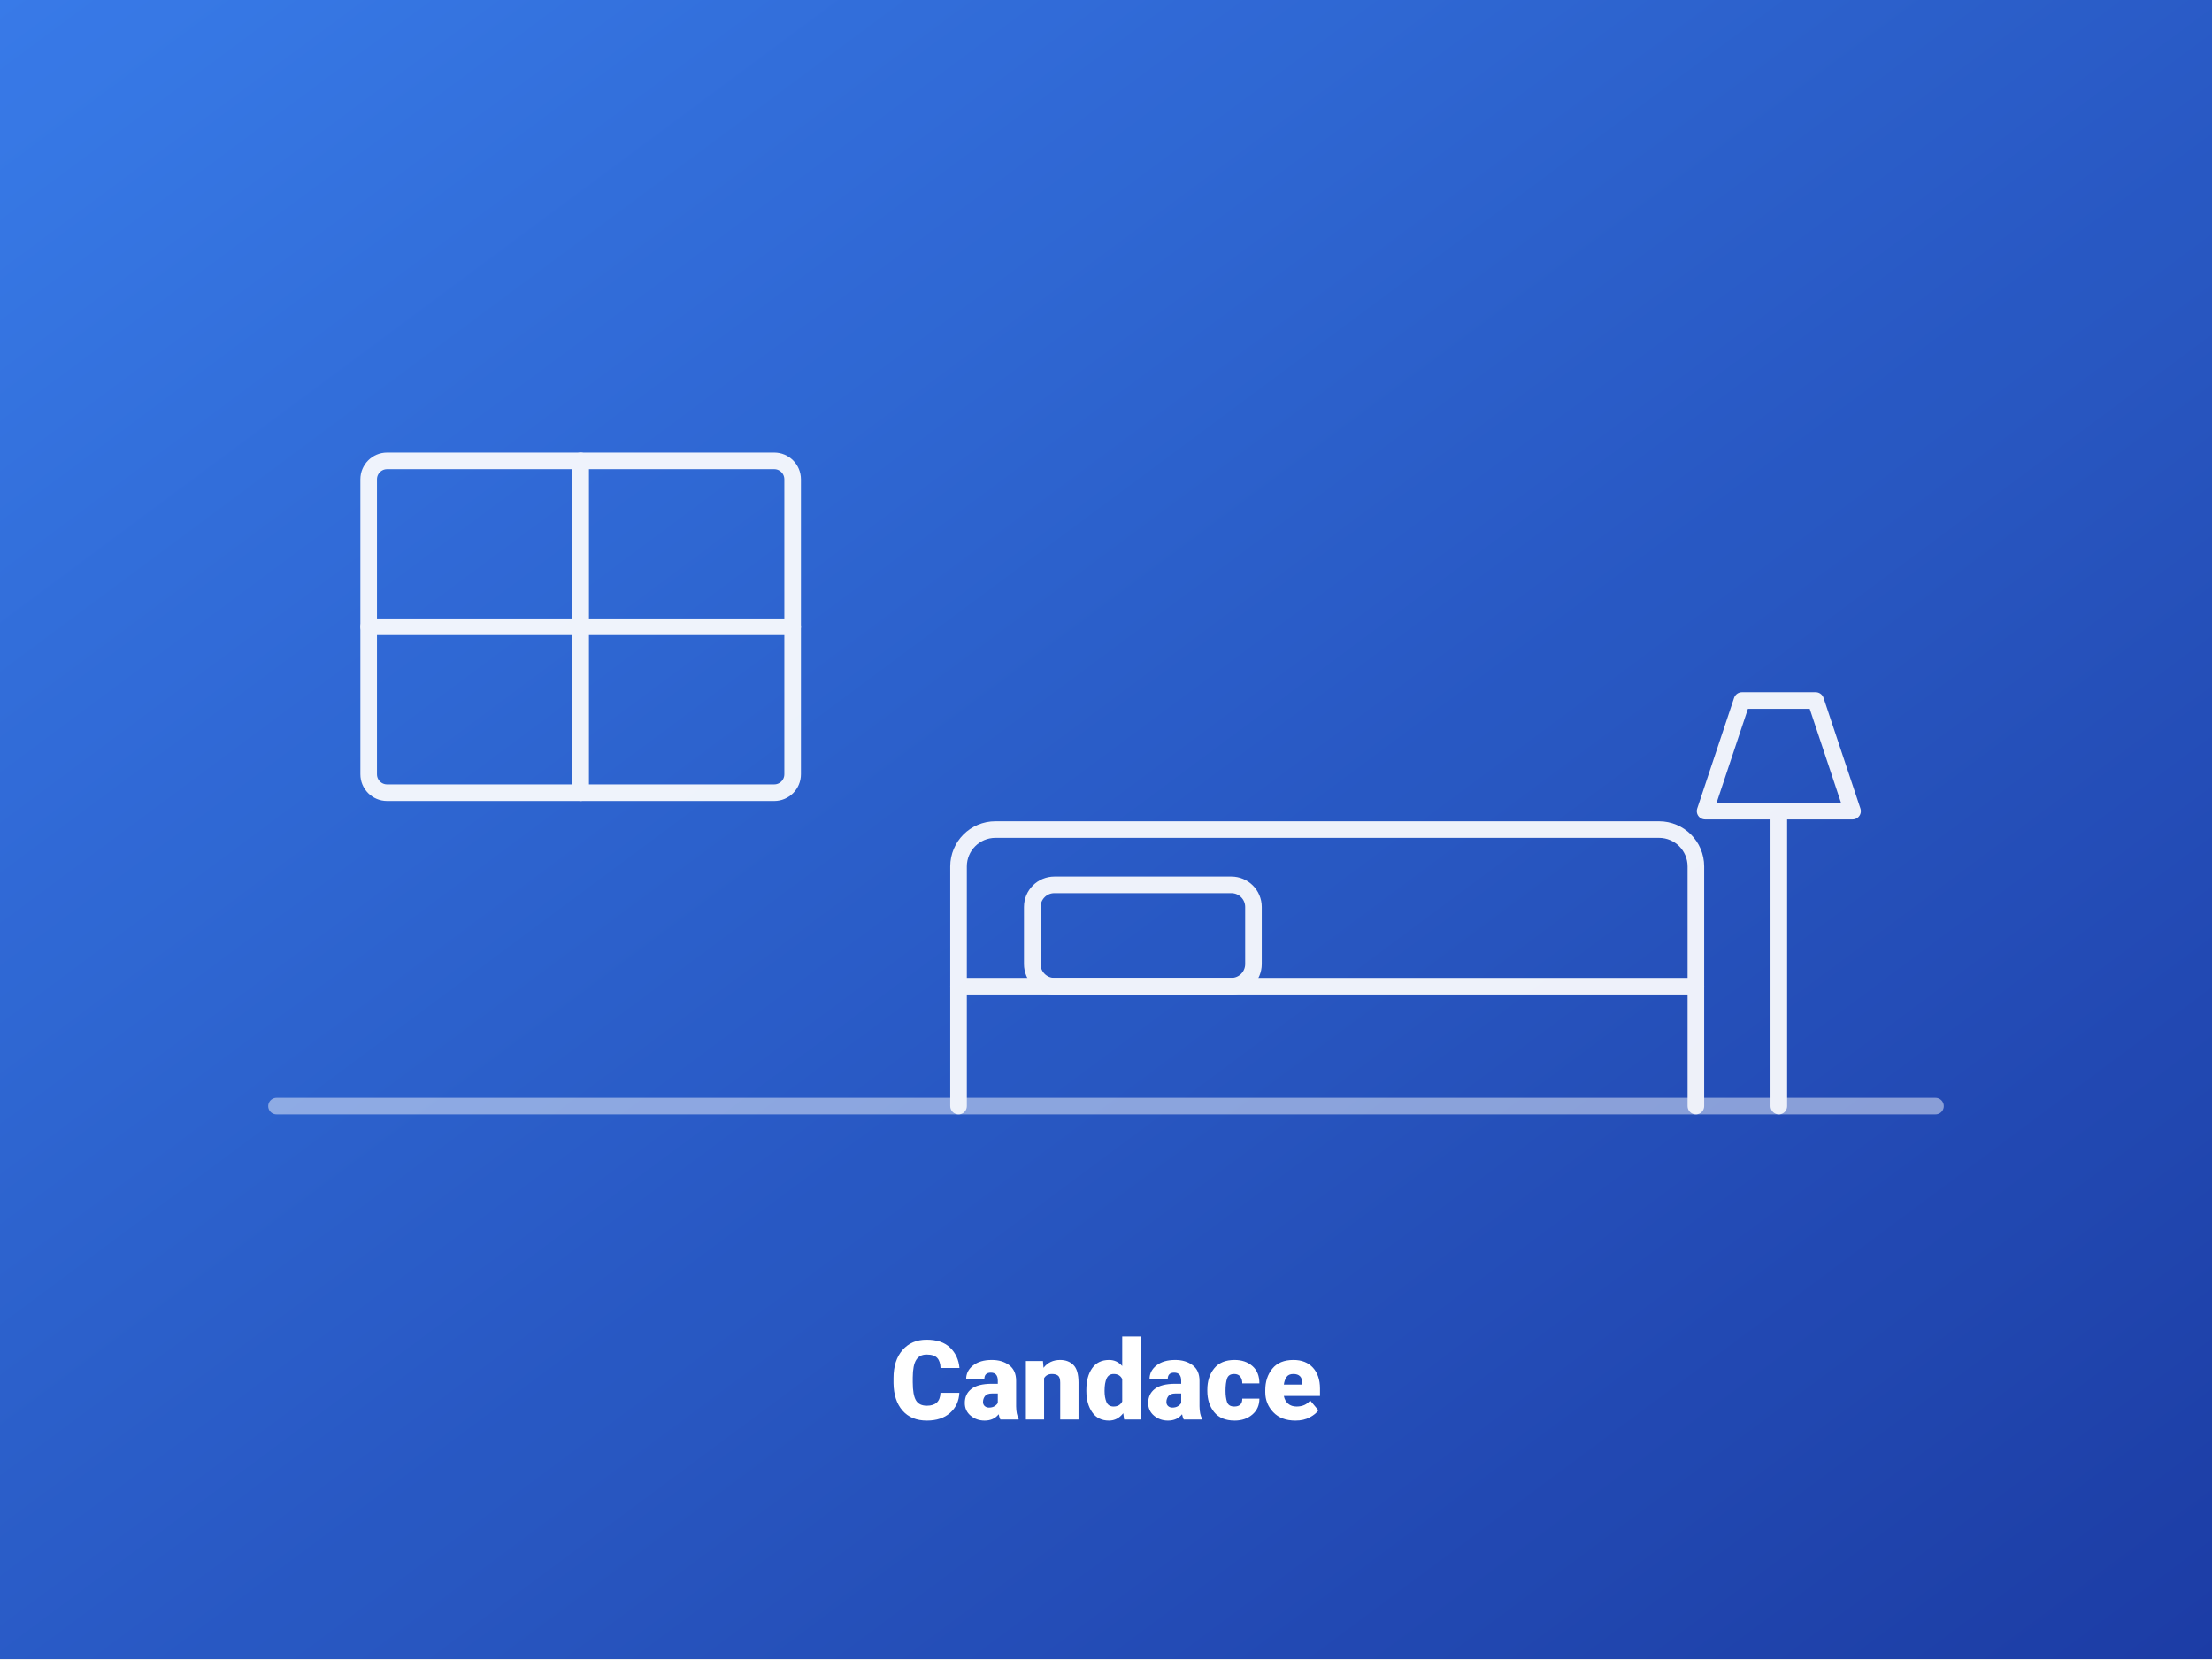
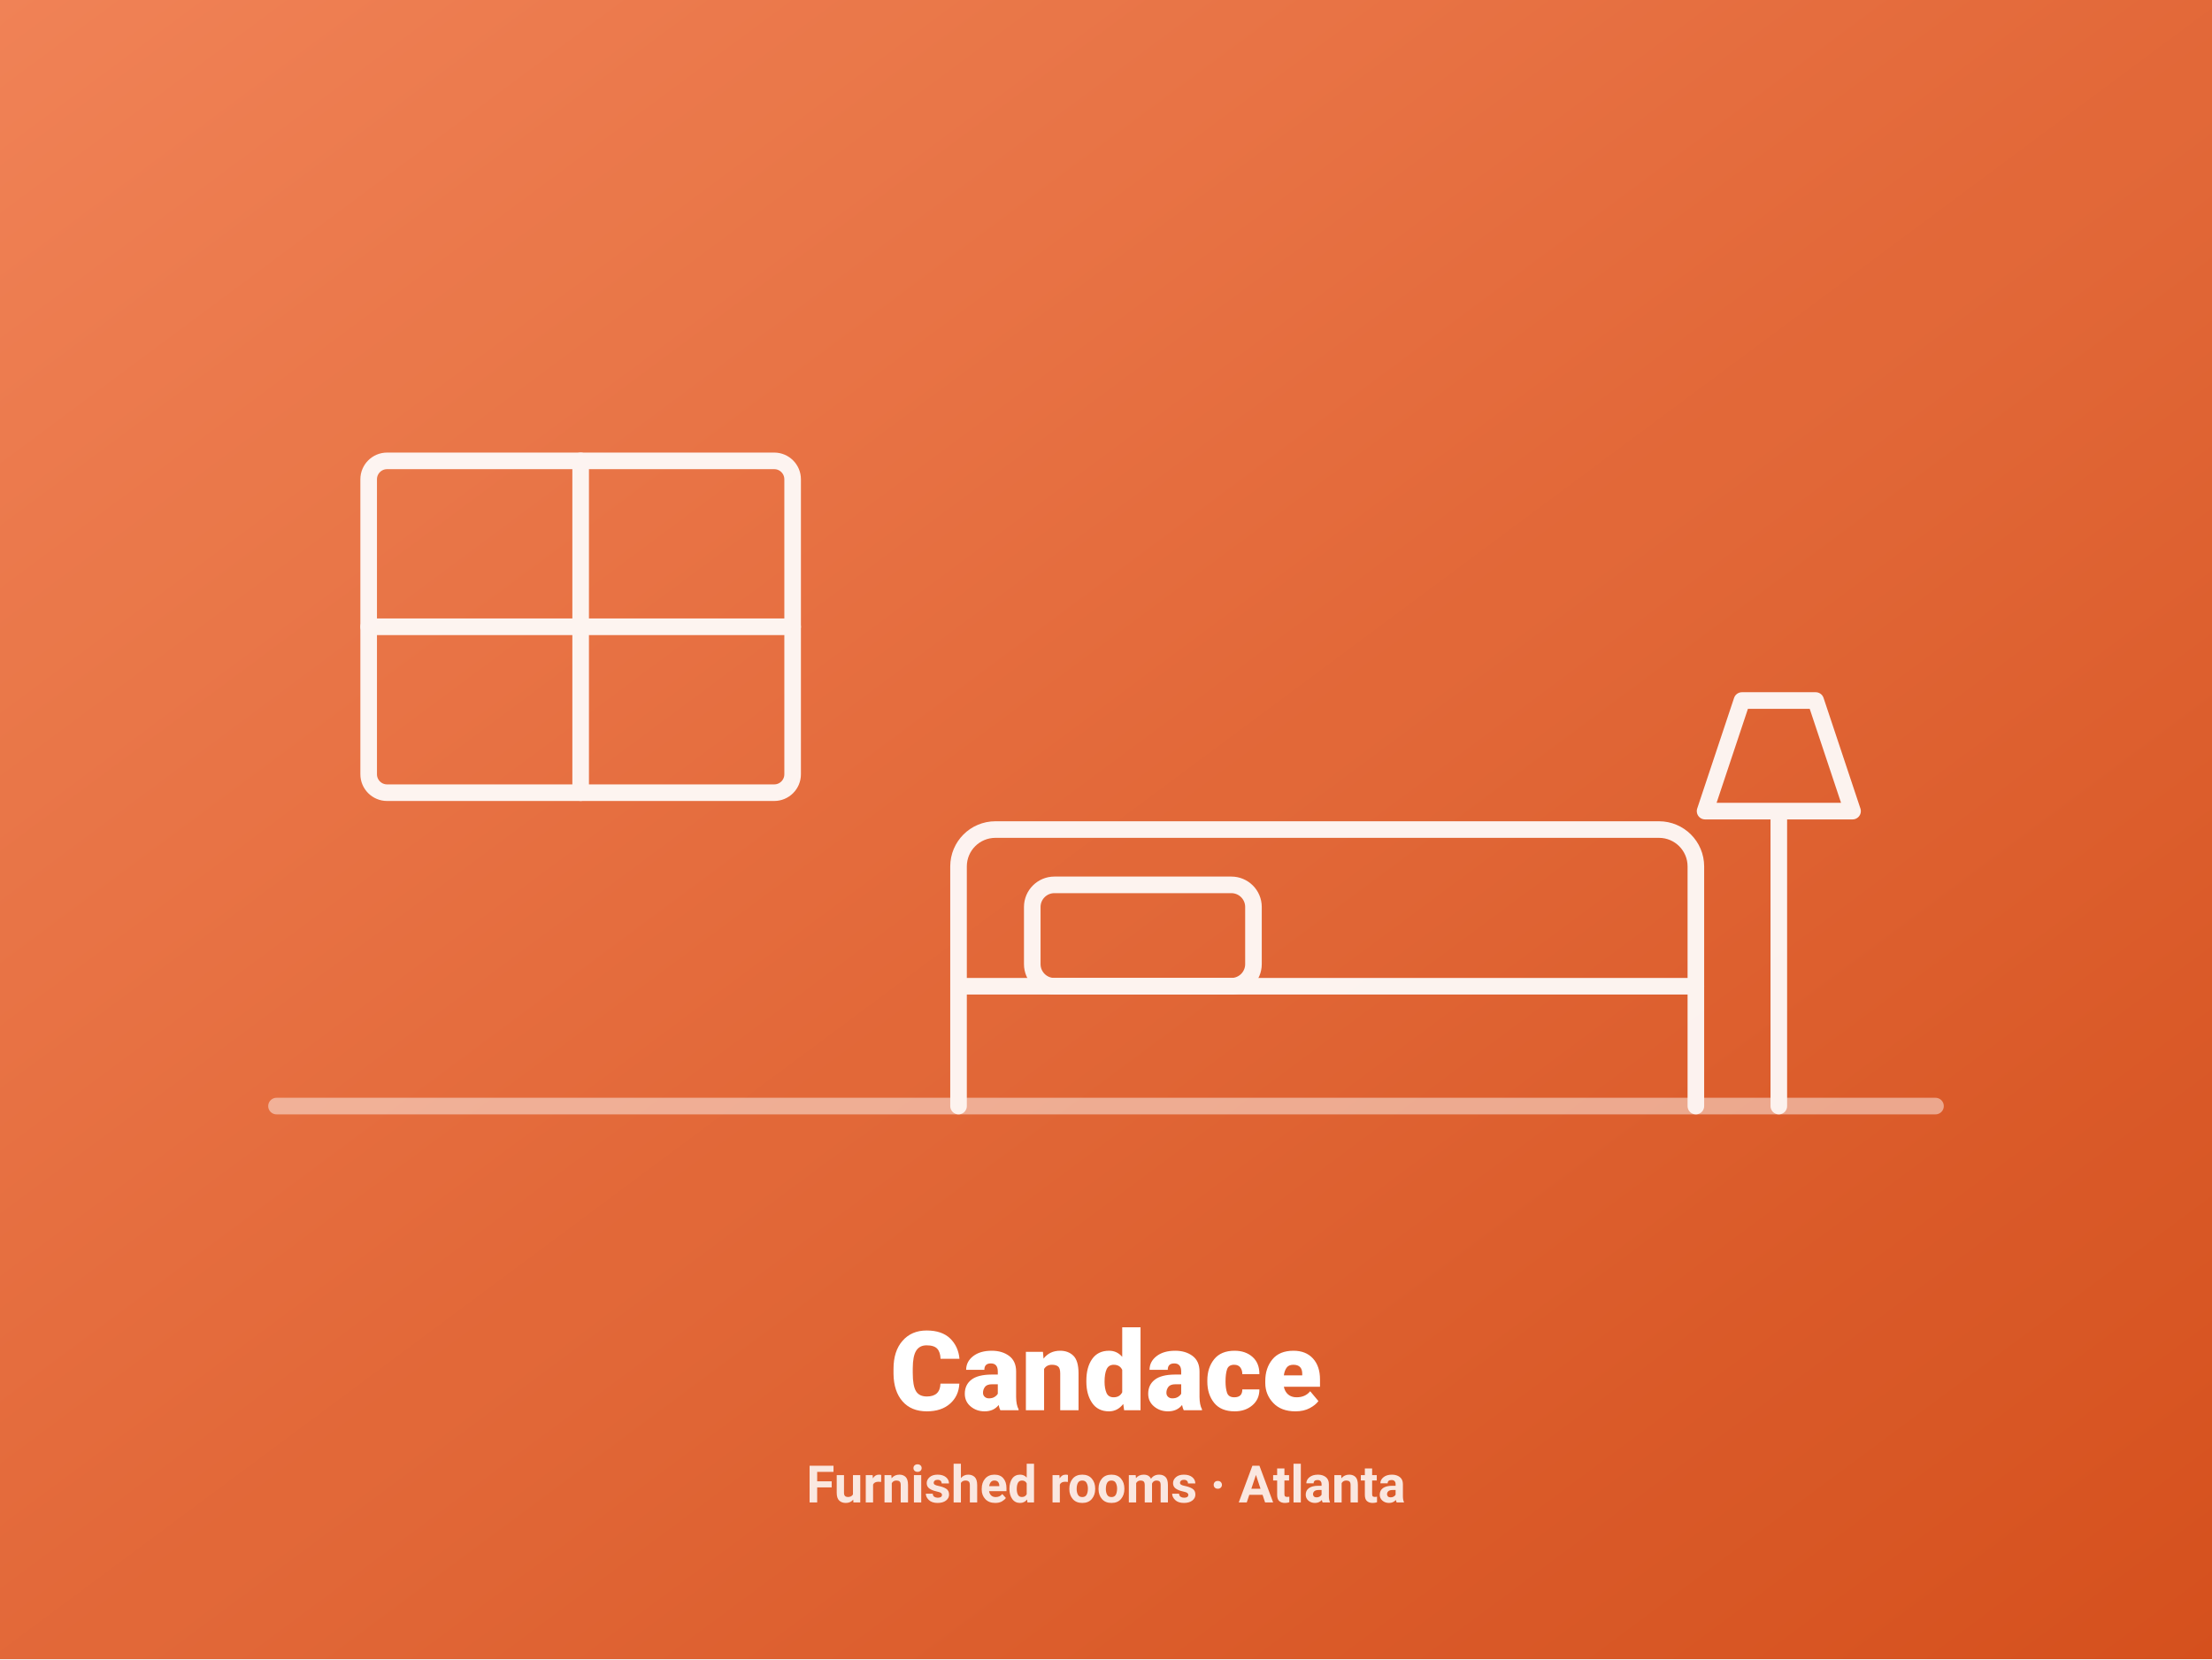
<svg xmlns="http://www.w3.org/2000/svg" width="1200" height="900" viewBox="0 0 1200 900">
  <defs>
    <linearGradient id="g" x1="0" y1="0" x2="1" y2="1">
-       <stop offset="0" stop-color="#3B82F6" />
-       <stop offset="1" stop-color="#1E40AF" />
+       <stop offset="0" stop-color="#FF8A5B" />
+       <stop offset="1" stop-color="#E2551F" />
    </linearGradient>
  </defs>
  <rect width="1200" height="900" fill="url(#g)" />
  <rect width="1200" height="900" fill="#000" opacity="0.06" />
  <g fill="none" stroke="#FFFFFF" stroke-width="9" stroke-linecap="round" stroke-linejoin="round" opacity="0.92">
    <path d="M150 600 H1050" opacity="0.5" />
    <rect x="200" y="250" width="230" height="180" rx="10" />
    <path d="M315 250 V430 M200 340 H430" />
    <path d="M520 600 V470 a20 20 0 0 1 20-20 H900 a20 20 0 0 1 20 20 V600" />
    <path d="M520 535 H920" />
    <rect x="560" y="480" width="120" height="55" rx="12" />
    <path d="M965 600 V440 M925 440 H1005 L985 380 H945 Z" />
  </g>
-   <text x="600" y="770" text-anchor="middle" font-family="system-ui,-apple-system,Segoe UI,Roboto,Arial,sans-serif" font-size="60" font-weight="800" fill="#fff">Candace</text>
+   <text x="600" y="765" text-anchor="middle" font-family="system-ui,-apple-system,Segoe UI,Roboto,Arial,sans-serif" font-size="60" font-weight="800" fill="#fff">Candace</text>
+   <text x="600" y="815" text-anchor="middle" font-family="system-ui,-apple-system,Segoe UI,Roboto,Arial,sans-serif" font-size="28" font-weight="600" fill="#fff" opacity="0.85">Furnished rooms · Atlanta</text>
</svg>
